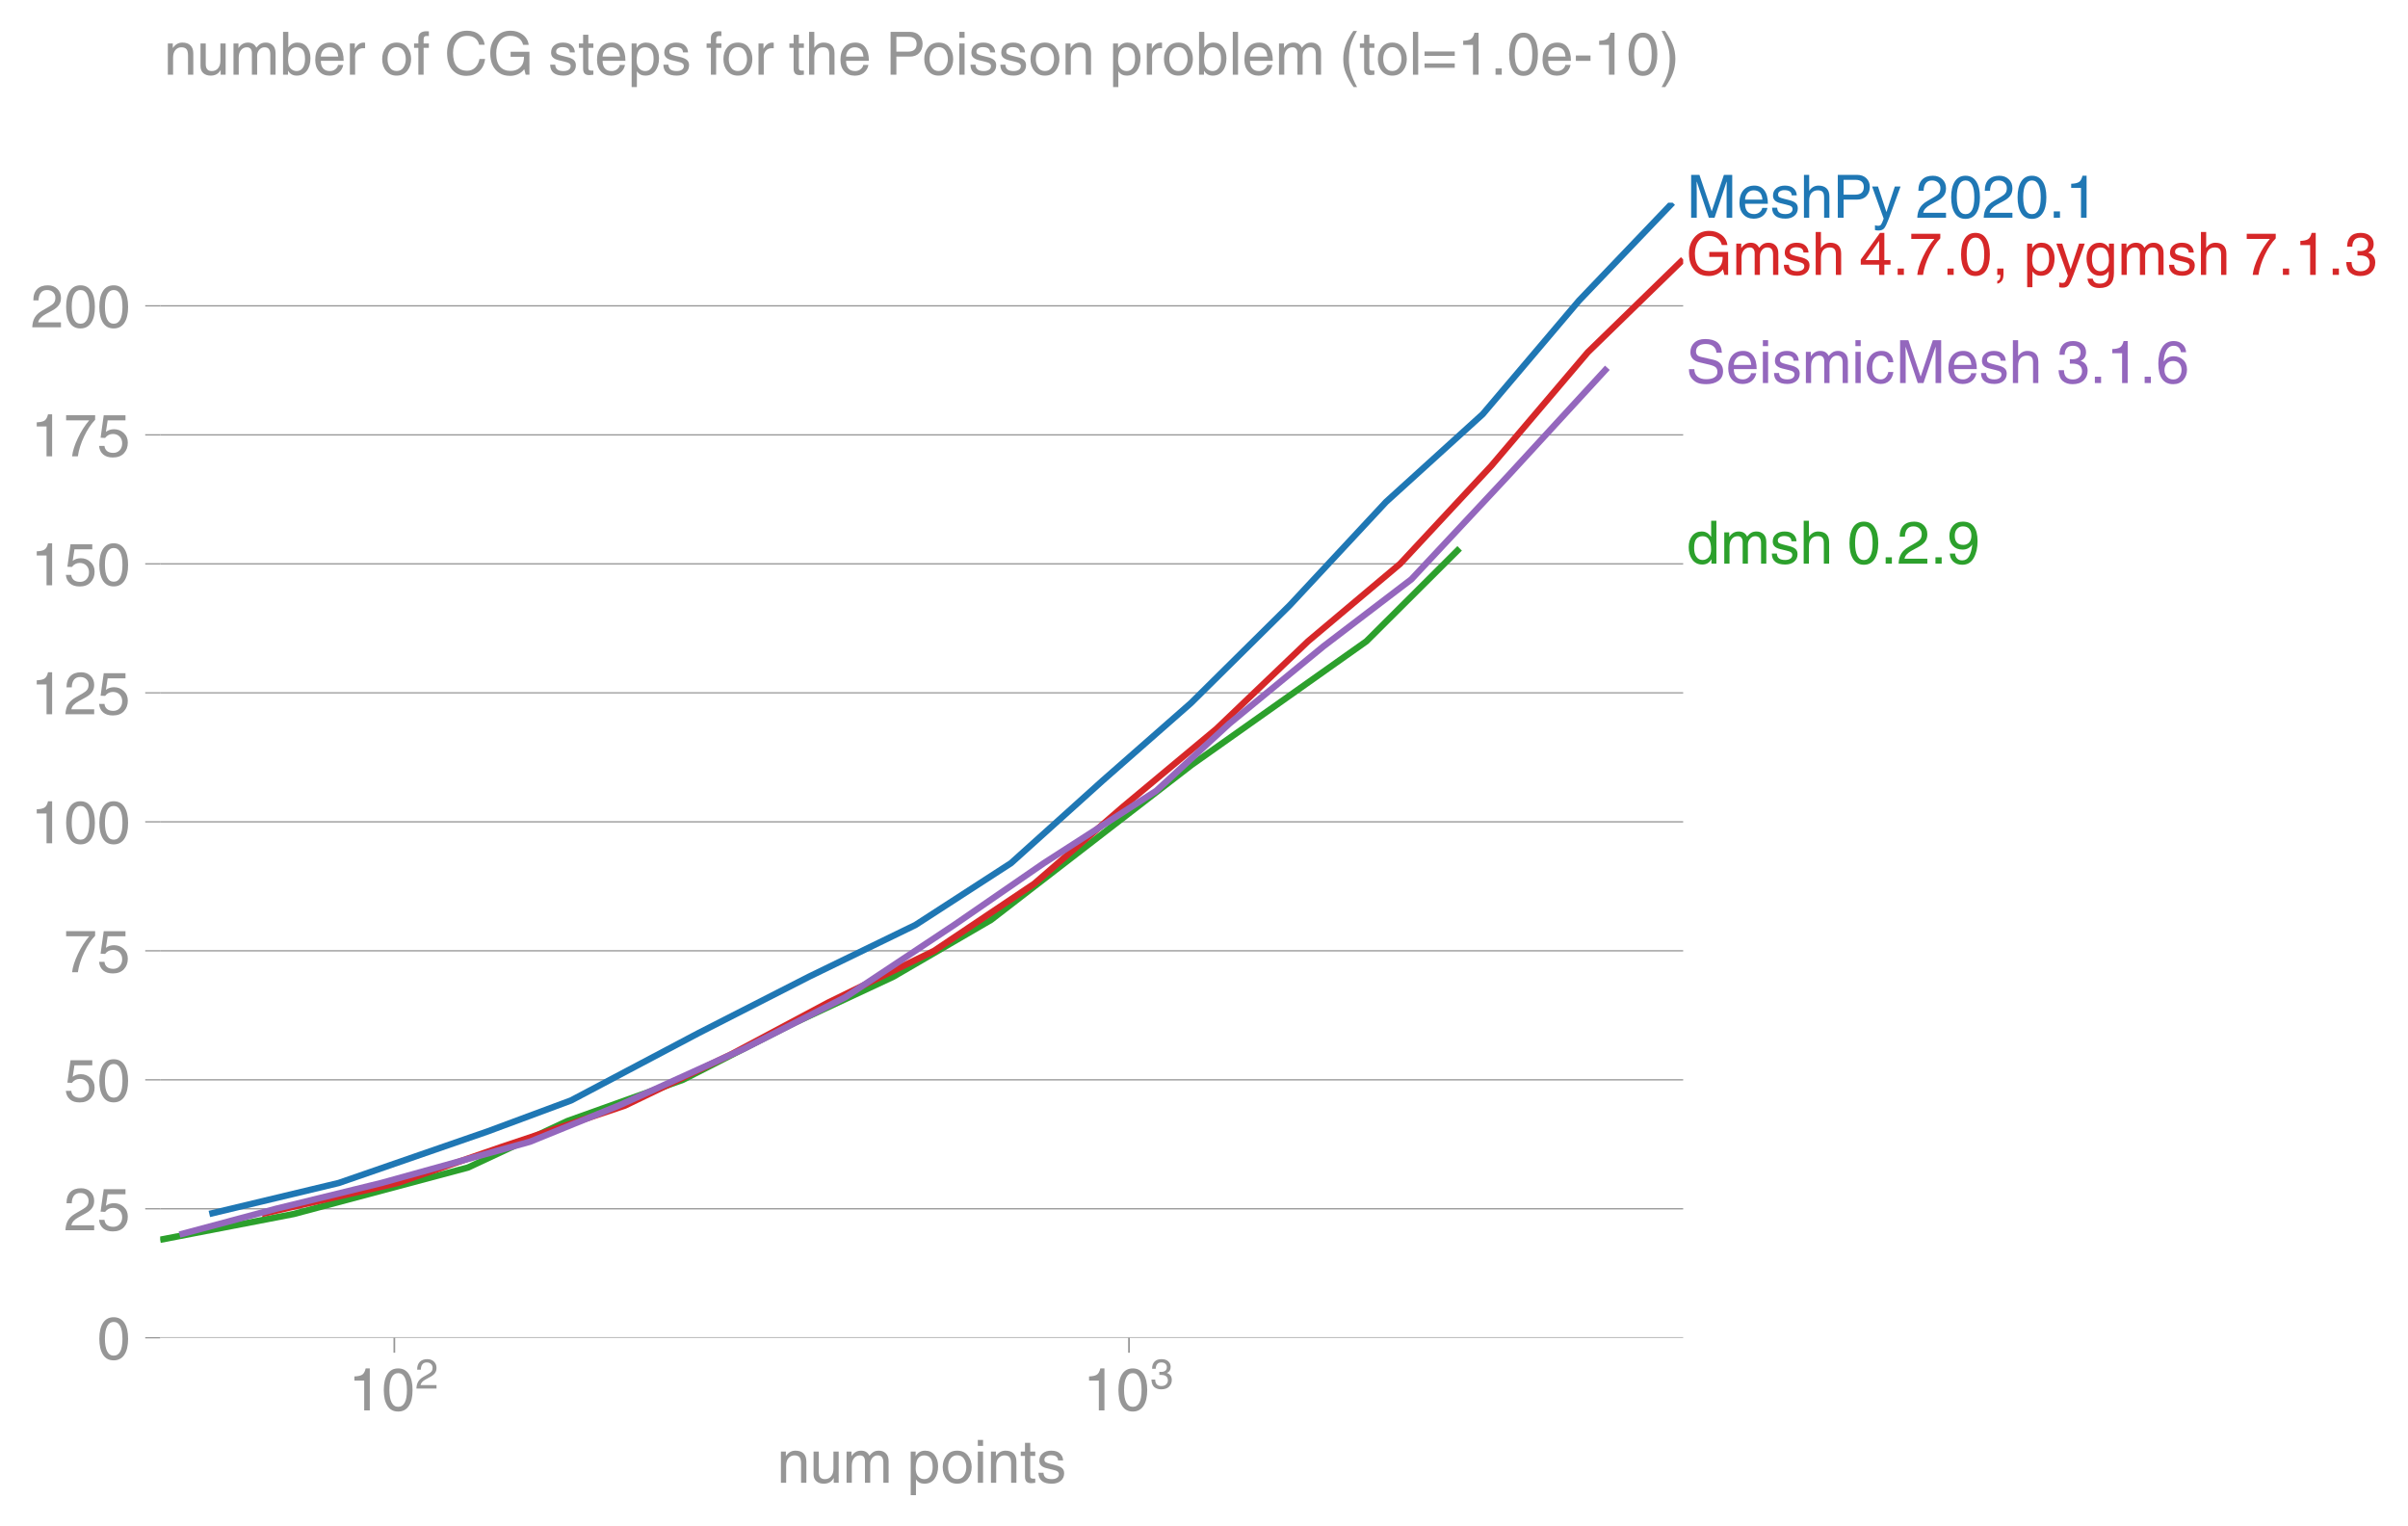
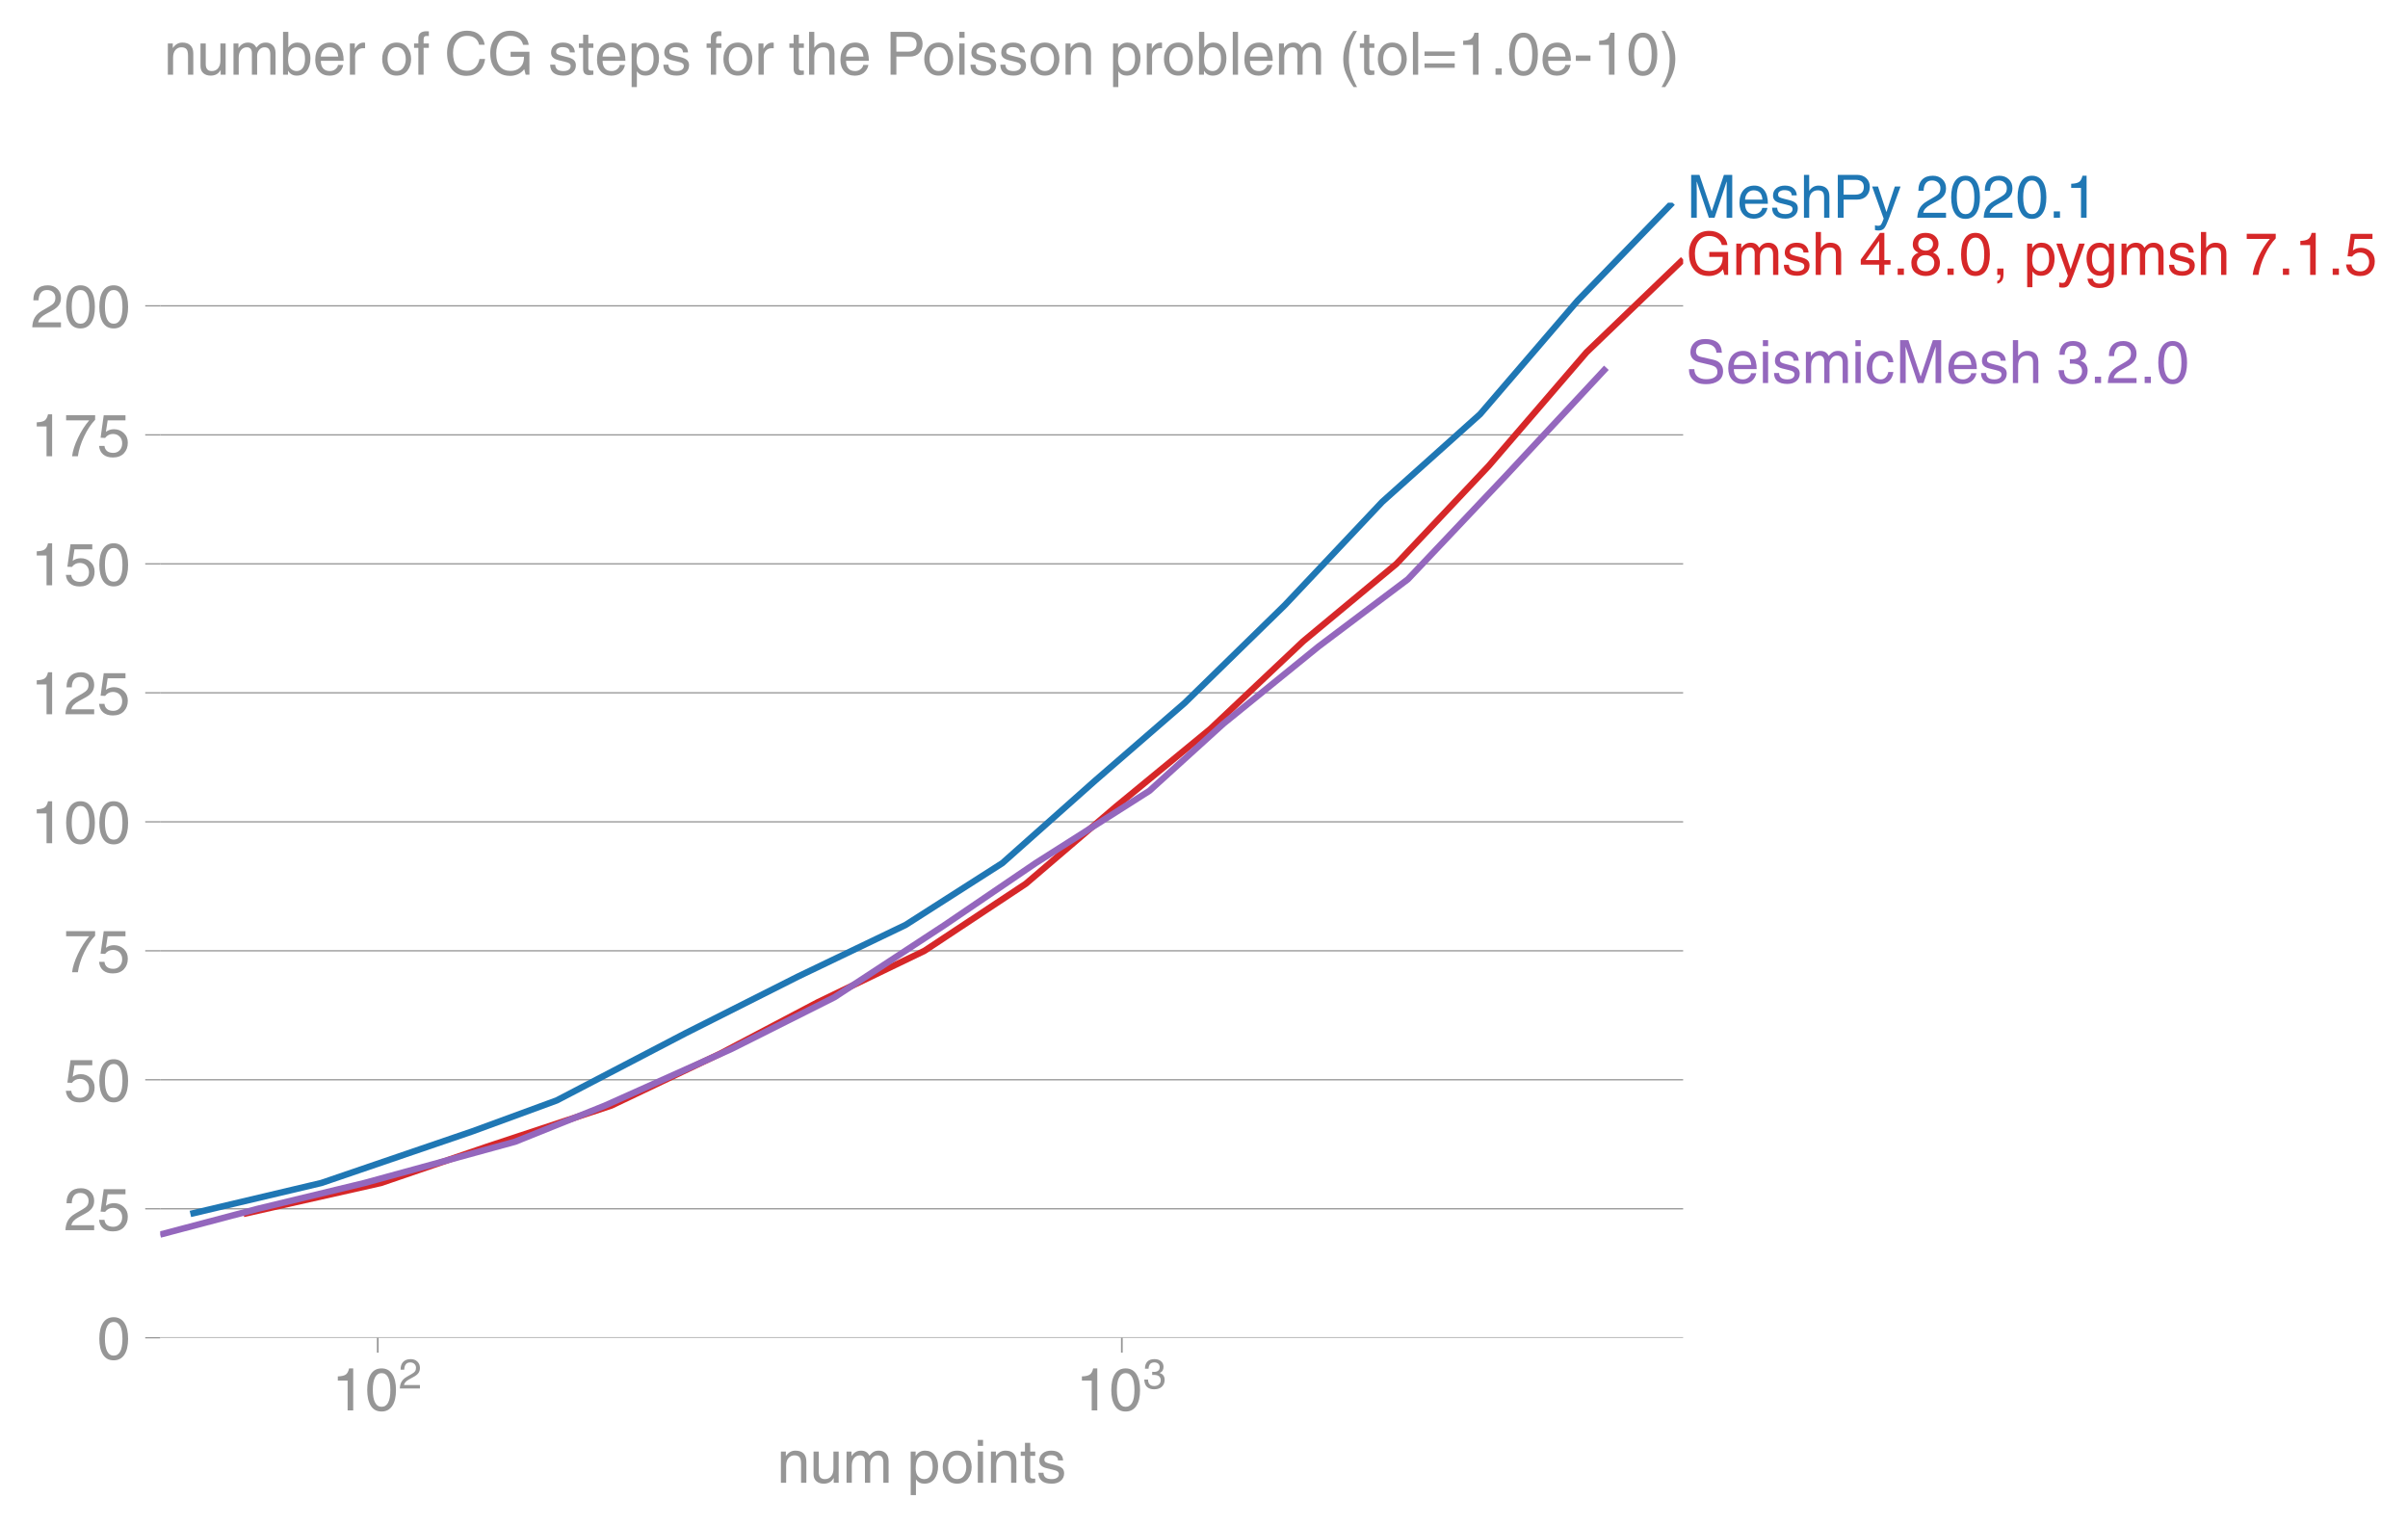
- <svg xmlns="http://www.w3.org/2000/svg" xmlns:xlink="http://www.w3.org/1999/xlink" height="476.965" viewBox="0 0 564.638 357.724" width="752.85">
+ <svg xmlns="http://www.w3.org/2000/svg" xmlns:xlink="http://www.w3.org/1999/xlink" height="476.965" viewBox="0 0 564.647 357.724" width="752.863">
  <defs>
    <style>*{stroke-linecap:butt;stroke-linejoin:round}</style>
  </defs>
  <g id="figure_1">
-     <path d="M0 357.724h564.638V0H0z" fill="none" id="patch_1" />
+     <path d="M0 357.724h564.647V0H0z" fill="none" id="patch_1" />
    <g id="axes_1">
      <path d="M37.556 313.628h357.12V47.516H37.556z" fill="none" id="patch_2" />
      <g id="matplotlib.axis_1">
        <g id="xtick_1">
          <g id="line2d_1">
            <defs>
-               <path d="M0 0v3.5" id="m7815e07484" stroke="#969696" stroke-width=".4" />
-             </defs>
-             <use x="92.466" xlink:href="#m7815e07484" y="313.628" fill="#969696" stroke="#969696" stroke-width=".4" />
-           </g>
-           <g transform="matrix(.14 0 0 -.14 81.686 330.678)" fill="#969696" id="text_1">
+               <path d="M0 0v3.5" id="me168afdf46" stroke="#969696" stroke-width=".4" />
+             </defs>
+             <use x="88.579" xlink:href="#me168afdf46" y="313.628" fill="#969696" stroke="#969696" stroke-width=".4" />
+           </g>
+           <g transform="matrix(.14 0 0 -.14 77.799 330.678)" fill="#969696" id="text_1">
            <defs>
              <path d="M35.89 0h-9.374v49.906H10.109v6.985q8.594.28 12.782 2.75Q27.094 62.109 29 70.313h6.89z" id="HelveticaWorld-Regular-49" />
              <path d="M42.484 34.188q0 14.109-3.734 21.156-3.734 7.062-10.969 7.062-7.078 0-10.89-7.062-3.797-7.047-3.797-21.157 0-13.671 3.75-20.937Q20.609 6 27.78 6q7.235 0 10.969 7 3.734 7.016 3.734 21.188zm9.422 0q0-17.297-6.25-26.704-6.25-9.39-17.875-9.39-12.062 0-18.062 9.734-6 9.75-6 26.36 0 17.03 6.14 26.578 6.157 9.547 17.922 9.547 11.625 0 17.875-9.5t6.25-26.626z" id="HelveticaWorld-Regular-48" />
              <path d="M4.39 45.125q0 12.39 6.391 18.781 6.406 6.407 17.938 6.407 9.656 0 15.812-5.86 6.157-5.86 6.157-15.14 0-7.22-3.547-12.188-3.532-4.953-10.422-8.703l-12.11-6.64Q13.922 15.921 12.5 8.296h38.188V0H2.593q.39 9.906 4.297 16.5 3.906 6.594 12.203 11.375l12.593 7.328q5.032 2.89 7.329 5.984 2.297 3.094 2.297 8.516 0 5.375-3.766 9.031-3.75 3.672-10.156 3.672-7.078 0-10.594-4.672-3.516-4.656-3.61-12.609z" id="HelveticaWorld-Regular-50" />
            </defs>
            <use transform="translate(0 .173)" xlink:href="#HelveticaWorld-Regular-49" />
            <use transform="translate(55.615 .173)" xlink:href="#HelveticaWorld-Regular-48" />
            <use transform="matrix(.7 0 0 .7 112.146 36.781)" xlink:href="#HelveticaWorld-Regular-50" />
          </g>
        </g>
        <g id="xtick_2">
-           <use x="264.73" xlink:href="#m7815e07484" y="313.628" fill="#969696" stroke="#969696" stroke-width=".4" id="line2d_2" />
-           <g transform="matrix(.14 0 0 -.14 253.95 330.678)" fill="#969696" id="text_2">
+           <use x="263.058" xlink:href="#me168afdf46" y="313.628" fill="#969696" stroke="#969696" stroke-width=".4" id="line2d_2" />
+           <g transform="matrix(.14 0 0 -.14 252.278 330.678)" fill="#969696" id="text_2">
            <defs>
              <path d="M22.406 39.984q2.203-.187 4.594-.187 6.203 0 9.781 2.86 3.594 2.859 3.594 8.656 0 4.687-3.344 7.89-3.343 3.203-9.64 3.203-6.985 0-10.235-4.11-3.234-4.093-3.437-10.983h-8.64q0 10.984 5.765 16.984 5.765 6.016 16.937 6.016 9.922 0 15.828-5.11 5.907-5.094 5.907-13.39 0-10.704-9.032-14.5v-.204q11.72-4 11.72-16.406 0-9.906-6.595-16.265-6.593-6.344-18.703-6.344-9.906 0-16.312 5.203Q4.204 8.5 3.422 21.484H12.5q.203-8.109 4-11.797Q20.313 6 27.484 6q6.938 0 11.141 3.86 4.203 3.859 4.203 9.718 0 6.406-4.016 9.672-4 3.266-12.39 3.266-2 0-4.016-.094z" id="HelveticaWorld-Regular-51" />
            </defs>
            <use transform="translate(0 .173)" xlink:href="#HelveticaWorld-Regular-49" />
            <use transform="translate(55.615 .173)" xlink:href="#HelveticaWorld-Regular-48" />
            <use transform="matrix(.7 0 0 .7 112.146 36.781)" xlink:href="#HelveticaWorld-Regular-51" />
          </g>
        </g>
        <g transform="matrix(.14 0 0 -.14 182.189 347.625)" fill="#969696" id="text_3">
          <defs>
            <path d="M49.219 0h-8.844v32.172q0 7.422-2.594 10.578-2.578 3.156-8.578 3.156-5.906 0-9.875-4.5-3.953-4.484-3.953-12.89V0H6.594v52.297h8.297v-7.375h.203q6.203 8.89 15.812 8.89 8.89 0 13.594-4.718 4.719-4.703 4.719-13.5z" id="HelveticaWorld-Regular-110" />
            <path d="M6.11 52.297h8.78V17.578q0-5.765 2.61-8.625Q20.125 6.11 25 6.11q6.781 0 10.594 4.797 3.812 4.813 3.812 12.578v28.813h8.782V0H39.89v7.625l-.188.188q-4.984-9.329-16.61-9.329-7.515 0-12.25 4.094Q6.11 6.688 6.11 14.703z" id="HelveticaWorld-Regular-117" />
            <path d="M6.594 52.297h8.297v-7.375h.203q5.906 8.89 15.812 8.89 9.813 0 13.922-8.5 3.75 4.594 7.266 6.547 3.515 1.953 8.703 1.953 6.781 0 11.484-4.453Q77 44.922 77 36.187V0h-8.781v33.797q0 6.094-2.297 9.094-2.297 3.015-7.422 3.015-5.172 0-8.75-4.203-3.563-4.203-3.563-9.812V0h-8.78v36.188q0 4.53-2.11 7.124-2.094 2.594-6.094 2.594-6.297 0-10.062-4.687-3.766-4.688-3.766-12.703V0H6.594z" id="HelveticaWorld-Regular-109" />
            <path d="M14.984 23.688q0-8.407 4.094-13 4.11-4.579 10.219-4.579 6.687 0 10.39 5.438 3.72 5.453 3.72 14.765 0 10.22-3.563 14.907-3.563 4.687-10.735 4.687-6.984 0-10.562-5.5-3.563-5.5-3.563-16.718zm-8.39 28.609h8.297v-7.375h.203q5.61 8.89 15.625 8.89 10.11 0 15.937-7.359 5.828-7.344 5.828-18.766 0-12.796-5.953-21Q40.578-1.515 29.5-1.515q-9.094 0-13.922 7.032h-.203v-26.22H6.594z" id="HelveticaWorld-Regular-112" />
            <path d="M12.703 26.219q0-8.735 3.953-14.375 3.953-5.64 11.219-5.64 7.531 0 11.438 5.905 3.906 5.907 3.906 14.11 0 8.297-3.907 14.078-3.906 5.797-11.437 5.797-6.969 0-11.078-5.453-4.094-5.438-4.094-14.422zm-8.984 0q0 11.672 6.484 19.625 6.5 7.968 17.672 7.968 11.438 0 17.875-8.062 6.453-8.047 6.453-19.531 0-11.516-6.406-19.625-6.39-8.11-17.922-8.11-11.078 0-17.625 7.86-6.531 7.86-6.531 19.875z" id="HelveticaWorld-Regular-111" />
            <path d="M6.594 61.813v9.968h8.781v-9.969zM15.375 0H6.594v52.297h8.781z" id="HelveticaWorld-Regular-105" />
            <path d="M17.188 45.016V10.984q0-2 1.093-3.046 1.11-1.047 3.938-1.047h3.375V0Q20.797-.688 19-.688q-5.516 0-8.063 2.641-2.53 2.64-2.53 8.547v34.516H1.311v7.28h7.094v14.595h8.781V52.297h8.407v-7.281z" id="HelveticaWorld-Regular-116" />
            <path d="M36.078 37.406q-.187 4.688-3.344 6.735-3.14 2.047-9.047 2.047-4.296 0-7.359-1.907-3.047-1.89-3.047-5.468 0-2.829 1.797-4.172 1.813-1.344 7.828-2.86l8.688-2.187q7.906-2 11.297-5.11 3.406-3.093 3.406-8.656 0-7.719-5.64-12.531-5.641-4.813-15.063-4.813-11 0-16.64 4.563-5.626 4.578-5.735 13.75h8.5q.203-5.422 3.594-8.063 3.39-2.625 10.171-2.625 5.516 0 8.766 2.188 3.25 2.203 3.25 6.11 0 2.78-2.11 4.437-2.093 1.672-8.296 3.078l-10.203 2.5q-6.203 1.562-9.157 4.656-2.953 3.094-2.953 8.031 0 7.72 5.516 12.203 5.531 4.5 14.406 4.5 9.485 0 14.531-4.624 5.047-4.61 5.344-11.782z" id="HelveticaWorld-Regular-115" />
          </defs>
          <use xlink:href="#HelveticaWorld-Regular-110" />
          <use x="55.176" xlink:href="#HelveticaWorld-Regular-117" />
          <use x="109.961" xlink:href="#HelveticaWorld-Regular-109" />
          <use x="192.969" xlink:href="#HelveticaWorld-Regular-32" />
          <use x="217.383" xlink:href="#HelveticaWorld-Regular-112" />
          <use x="273.877" xlink:href="#HelveticaWorld-Regular-111" />
          <use x="329.785" xlink:href="#HelveticaWorld-Regular-105" />
          <use x="351.807" xlink:href="#HelveticaWorld-Regular-110" />
          <use x="406.982" xlink:href="#HelveticaWorld-Regular-116" />
          <use x="434.668" xlink:href="#HelveticaWorld-Regular-115" />
        </g>
      </g>
      <g id="matplotlib.axis_2">
        <g id="ytick_1">
-           <path clip-path="url(#p1caea5cc5b)" d="M37.556 313.628h357.12" fill="none" stroke="#969696" stroke-linecap="square" stroke-width=".3" id="line2d_3" />
+           <path clip-path="url(#p380400a8a3)" d="M37.556 313.628h357.12" fill="none" stroke="#969696" stroke-linecap="square" stroke-width=".3" id="line2d_3" />
          <g id="line2d_4">
            <defs>
-               <path d="M0 0h-3.5" id="m6a9e480a27" stroke="#969696" stroke-width=".3" />
-             </defs>
-             <use x="37.556" xlink:href="#m6a9e480a27" y="313.628" fill="#969696" stroke="#969696" stroke-width=".3" />
+               <path d="M0 0h-3.5" id="m66157fa745" stroke="#969696" stroke-width=".3" />
+             </defs>
+             <use x="37.556" xlink:href="#m66157fa745" y="313.628" fill="#969696" stroke="#969696" stroke-width=".3" />
          </g>
          <use xlink:href="#HelveticaWorld-Regular-48" transform="matrix(.14 0 0 -.14 22.77 318.653)" fill="#969696" id="text_4" />
        </g>
        <g id="ytick_2">
-           <path clip-path="url(#p1caea5cc5b)" d="M37.556 283.388h357.12" fill="none" stroke="#969696" stroke-linecap="square" stroke-width=".3" id="line2d_5" />
-           <use x="37.556" xlink:href="#m6a9e480a27" y="283.388" fill="#969696" stroke="#969696" stroke-width=".3" id="line2d_6" />
+           <path clip-path="url(#p380400a8a3)" d="M37.556 283.388h357.12" fill="none" stroke="#969696" stroke-linecap="square" stroke-width=".3" id="line2d_5" />
+           <use x="37.556" xlink:href="#m66157fa745" y="283.388" fill="#969696" stroke="#969696" stroke-width=".3" id="line2d_6" />
          <g transform="matrix(.14 0 0 -.14 14.985 288.413)" fill="#969696" id="text_5">
            <defs>
              <path d="M14.703 40.922q5.813 4.39 13.625 4.39 9.469 0 16.281-6.296 6.813-6.297 6.813-16.22 0-10.78-6.578-17.796-6.563-7-18.422-7-10.313 0-16.266 5.047Q4.203 8.109 3.22 17.39h9.094q.671-5.672 4.437-8.672 3.766-3 10.453-3 6.485 0 10.64 4.484Q42 14.703 42 21.688q0 7.125-4.36 11.421-4.343 4.297-11.218 4.297-7.813 0-13.047-6.687l-7.563.39 5.266 37.594h36.438v-8.5H17.672z" id="HelveticaWorld-Regular-53" />
            </defs>
            <use xlink:href="#HelveticaWorld-Regular-50" />
            <use x="55.615" xlink:href="#HelveticaWorld-Regular-53" />
          </g>
        </g>
        <g id="ytick_3">
-           <path clip-path="url(#p1caea5cc5b)" d="M37.556 253.148h357.12" fill="none" stroke="#969696" stroke-linecap="square" stroke-width=".3" id="line2d_7" />
-           <use x="37.556" xlink:href="#m6a9e480a27" y="253.148" fill="#969696" stroke="#969696" stroke-width=".3" id="line2d_8" />
+           <path clip-path="url(#p380400a8a3)" d="M37.556 253.148h357.12" fill="none" stroke="#969696" stroke-linecap="square" stroke-width=".3" id="line2d_7" />
+           <use x="37.556" xlink:href="#m66157fa745" y="253.148" fill="#969696" stroke="#969696" stroke-width=".3" id="line2d_8" />
          <g transform="matrix(.14 0 0 -.14 14.985 258.173)" fill="#969696" id="text_6">
            <use xlink:href="#HelveticaWorld-Regular-53" />
            <use x="55.615" xlink:href="#HelveticaWorld-Regular-48" />
          </g>
        </g>
        <g id="ytick_4">
-           <path clip-path="url(#p1caea5cc5b)" d="M37.556 222.908h357.12" fill="none" stroke="#969696" stroke-linecap="square" stroke-width=".3" id="line2d_9" />
-           <use x="37.556" xlink:href="#m6a9e480a27" y="222.908" fill="#969696" stroke="#969696" stroke-width=".3" id="line2d_10" />
+           <path clip-path="url(#p380400a8a3)" d="M37.556 222.908h357.12" fill="none" stroke="#969696" stroke-linecap="square" stroke-width=".3" id="line2d_9" />
+           <use x="37.556" xlink:href="#m66157fa745" y="222.908" fill="#969696" stroke="#969696" stroke-width=".3" id="line2d_10" />
          <g transform="matrix(.14 0 0 -.14 14.985 227.933)" fill="#969696" id="text_7">
            <defs>
              <path d="M3.719 68.797h48.578v-7.719Q42.28 50.875 33.984 33.484 25.687 16.11 23.391 0h-9.672q1.469 13.281 9.719 30.531 8.25 17.266 18.953 29.672H3.719z" id="HelveticaWorld-Regular-55" />
            </defs>
            <use xlink:href="#HelveticaWorld-Regular-55" />
            <use x="55.615" xlink:href="#HelveticaWorld-Regular-53" />
          </g>
        </g>
        <g id="ytick_5">
-           <path clip-path="url(#p1caea5cc5b)" d="M37.556 192.668h357.12" fill="none" stroke="#969696" stroke-linecap="square" stroke-width=".3" id="line2d_11" />
-           <use x="37.556" xlink:href="#m6a9e480a27" y="192.668" fill="#969696" stroke="#969696" stroke-width=".3" id="line2d_12" />
+           <path clip-path="url(#p380400a8a3)" d="M37.556 192.668h357.12" fill="none" stroke="#969696" stroke-linecap="square" stroke-width=".3" id="line2d_11" />
+           <use x="37.556" xlink:href="#m66157fa745" y="192.668" fill="#969696" stroke="#969696" stroke-width=".3" id="line2d_12" />
          <g transform="matrix(.14 0 0 -.14 7.2 197.693)" fill="#969696" id="text_8">
            <use xlink:href="#HelveticaWorld-Regular-49" />
            <use x="55.615" xlink:href="#HelveticaWorld-Regular-48" />
            <use x="111.23" xlink:href="#HelveticaWorld-Regular-48" />
          </g>
        </g>
        <g id="ytick_6">
-           <path clip-path="url(#p1caea5cc5b)" d="M37.556 162.428h357.12" fill="none" stroke="#969696" stroke-linecap="square" stroke-width=".3" id="line2d_13" />
-           <use x="37.556" xlink:href="#m6a9e480a27" y="162.428" fill="#969696" stroke="#969696" stroke-width=".3" id="line2d_14" />
+           <path clip-path="url(#p380400a8a3)" d="M37.556 162.428h357.12" fill="none" stroke="#969696" stroke-linecap="square" stroke-width=".3" id="line2d_13" />
+           <use x="37.556" xlink:href="#m66157fa745" y="162.428" fill="#969696" stroke="#969696" stroke-width=".3" id="line2d_14" />
          <g transform="matrix(.14 0 0 -.14 7.2 167.453)" fill="#969696" id="text_9">
            <use xlink:href="#HelveticaWorld-Regular-49" />
            <use x="55.615" xlink:href="#HelveticaWorld-Regular-50" />
            <use x="111.23" xlink:href="#HelveticaWorld-Regular-53" />
          </g>
        </g>
        <g id="ytick_7">
-           <path clip-path="url(#p1caea5cc5b)" d="M37.556 132.188h357.12" fill="none" stroke="#969696" stroke-linecap="square" stroke-width=".3" id="line2d_15" />
-           <use x="37.556" xlink:href="#m6a9e480a27" y="132.188" fill="#969696" stroke="#969696" stroke-width=".3" id="line2d_16" />
+           <path clip-path="url(#p380400a8a3)" d="M37.556 132.188h357.12" fill="none" stroke="#969696" stroke-linecap="square" stroke-width=".3" id="line2d_15" />
+           <use x="37.556" xlink:href="#m66157fa745" y="132.188" fill="#969696" stroke="#969696" stroke-width=".3" id="line2d_16" />
          <g transform="matrix(.14 0 0 -.14 7.2 137.213)" fill="#969696" id="text_10">
            <use xlink:href="#HelveticaWorld-Regular-49" />
            <use x="55.615" xlink:href="#HelveticaWorld-Regular-53" />
            <use x="111.23" xlink:href="#HelveticaWorld-Regular-48" />
          </g>
        </g>
        <g id="ytick_8">
-           <path clip-path="url(#p1caea5cc5b)" d="M37.556 101.948h357.12" fill="none" stroke="#969696" stroke-linecap="square" stroke-width=".3" id="line2d_17" />
-           <use x="37.556" xlink:href="#m6a9e480a27" y="101.948" fill="#969696" stroke="#969696" stroke-width=".3" id="line2d_18" />
+           <path clip-path="url(#p380400a8a3)" d="M37.556 101.948h357.12" fill="none" stroke="#969696" stroke-linecap="square" stroke-width=".3" id="line2d_17" />
+           <use x="37.556" xlink:href="#m66157fa745" y="101.948" fill="#969696" stroke="#969696" stroke-width=".3" id="line2d_18" />
          <g transform="matrix(.14 0 0 -.14 7.2 106.973)" fill="#969696" id="text_11">
            <use xlink:href="#HelveticaWorld-Regular-49" />
            <use x="55.615" xlink:href="#HelveticaWorld-Regular-55" />
            <use x="111.23" xlink:href="#HelveticaWorld-Regular-53" />
          </g>
        </g>
        <g id="ytick_9">
-           <path clip-path="url(#p1caea5cc5b)" d="M37.556 71.708h357.12" fill="none" stroke="#969696" stroke-linecap="square" stroke-width=".3" id="line2d_19" />
-           <use x="37.556" xlink:href="#m6a9e480a27" y="71.708" fill="#969696" stroke="#969696" stroke-width=".3" id="line2d_20" />
+           <path clip-path="url(#p380400a8a3)" d="M37.556 71.708h357.12" fill="none" stroke="#969696" stroke-linecap="square" stroke-width=".3" id="line2d_19" />
+           <use x="37.556" xlink:href="#m66157fa745" y="71.708" fill="#969696" stroke="#969696" stroke-width=".3" id="line2d_20" />
          <g transform="matrix(.14 0 0 -.14 7.2 76.733)" fill="#969696" id="text_12">
            <use xlink:href="#HelveticaWorld-Regular-50" />
            <use x="55.615" xlink:href="#HelveticaWorld-Regular-48" />
            <use x="111.23" xlink:href="#HelveticaWorld-Regular-48" />
          </g>
        </g>
      </g>
-       <path clip-path="url(#p1caea5cc5b)" d="M37.556 290.646l31.366-6.048 40.834-10.887 23.283-10.886 27.075-9.677 26.075-13.305 23.318-10.887 22.88-13.305 46.973-36.288 41.054-29.03 21.85-21.774" fill="none" stroke="#2ca02c" stroke-linecap="square" stroke-width="1.5" id="line2d_21" />
-       <path clip-path="url(#p1caea5cc5b)" d="M49.088 284.598l30.334-7.258 34.94-12.096 19.542-7.257 29.759-15.725 26.074-13.306 24.91-12.096 22.43-14.515 21.496-19.354 20.664-18.144 23.229-22.982 22.532-24.192 22.666-20.563 22.57-26.611 21.978-22.983" fill="none" stroke="#1f77b4" stroke-linecap="square" stroke-width="1.5" id="line2d_22" />
-       <path clip-path="url(#p1caea5cc5b)" d="M61.38 284.598l31.83-7.258 24.429-8.467 28.895-9.677 25.069-12.096 22.682-12.096 24.76-12.096 23.46-15.725 20.942-18.144 21.769-18.144 21.508-20.563 21.576-18.144 21.386-22.982 22.62-26.611 22.37-21.773" fill="none" stroke="#d62728" stroke-linecap="square" stroke-width="1.5" id="line2d_23" />
-       <path clip-path="url(#p1caea5cc5b)" d="M42.091 289.436l22.615-6.048 24.706-6.048 34.87-9.677 20.785-8.467 29.34-13.305 23.802-12.096 25.51-16.935 21.067-14.515 26.322-16.934 17.119-15.725 22.08-18.144 20.632-15.725 22.61-24.192 23.355-25.402" fill="none" stroke="#9467bd" stroke-linecap="square" stroke-width="1.5" id="line2d_24" />
-       <g transform="matrix(.14 0 0 -.14 395.414 132.135)" fill="#2ca02c" id="text_13">
-         <defs>
-           <path d="M13.094 26.313q0-9.704 3.844-14.954 3.859-5.25 10.265-5.25 6.094 0 10.188 4.485 4.109 4.5 4.109 13.094 0 11.03-3.5 16.625-3.484 5.593-10.61 5.593-6.78 0-10.546-4.453-3.75-4.437-3.75-15.14zM50.39 0h-8.297v7.172h-.203q-4.97-8.688-15.078-8.688-10.891 0-16.86 8.297Q4 15.094 4 27.688q0 11.625 5.906 18.875 5.922 7.25 15.875 7.25 9.813 0 15.625-8.891l.203.594V71.78h8.782z" id="HelveticaWorld-Regular-100" />
-           <path d="M49.219 0h-8.844v34.188q0 6.296-2.438 9-2.437 2.718-7.953 2.718-6.797 0-10.703-4.406-3.906-4.39-3.906-12.984V0H6.594v71.781h8.781V45.312h.203q6 8.5 15.328 8.5 8.594 0 13.453-4.5 4.86-4.484 4.86-13.718z" id="HelveticaWorld-Regular-104" />
-           <path d="M19.094 0H8.687v10.594h10.407z" id="HelveticaWorld-Regular-46" />
-           <path d="M27.594 31.39q6 0 9.75 4.047 3.765 4.063 3.765 11.97 0 6.5-3.562 10.75-3.563 4.25-10.64 4.25-6.11 0-9.876-4.298-3.75-4.297-3.75-11.53 0-7.376 3.516-11.282 3.515-3.906 10.797-3.906zm-1.282-7.906q-10 0-16.062 6.203-6.047 6.204-6.047 16.5 0 10.407 6.094 17.266 6.11 6.86 16.515 6.86 12.11 0 18.36-8.157 6.25-8.156 6.25-24.453 0-16.906-6.406-28.266Q38.625-1.905 25.875-1.905q-9.953 0-15.422 5.593-5.469 5.594-5.469 13.204h8.829q.39-5.266 3.437-8.375 3.063-3.094 8.438-3.094 7.609 0 11.515 6.781Q41.11 19 42.578 31.688l-.187.203q-5.672-8.407-16.078-8.407z" id="HelveticaWorld-Regular-57" />
-         </defs>
-         <use xlink:href="#HelveticaWorld-Regular-100" />
-         <use x="56.982" xlink:href="#HelveticaWorld-Regular-109" />
-         <use x="139.99" xlink:href="#HelveticaWorld-Regular-115" />
-         <use x="189.99" xlink:href="#HelveticaWorld-Regular-104" />
-         <use x="245.166" xlink:href="#HelveticaWorld-Regular-32" />
-         <use x="269.58" xlink:href="#HelveticaWorld-Regular-48" />
-         <use x="325.195" xlink:href="#HelveticaWorld-Regular-46" />
-         <use x="352.979" xlink:href="#HelveticaWorld-Regular-50" />
-         <use x="408.594" xlink:href="#HelveticaWorld-Regular-46" />
-         <use x="436.377" xlink:href="#HelveticaWorld-Regular-57" />
-       </g>
-       <g transform="matrix(.14 0 0 -.14 395.414 51.044)" fill="#1f77b4" id="text_14">
+       <path clip-path="url(#p380400a8a3)" d="M44.643 284.598l30.724-7.258 35.389-12.096 19.794-7.257 30.141-15.725 26.41-13.306 25.23-12.096 22.72-14.515 21.771-19.354 20.93-18.144 23.527-22.982 22.822-24.192L347.06 97.11l22.86-26.611 22.26-22.983" fill="none" stroke="#1f77b4" stroke-linecap="square" stroke-width="1.5" id="line2d_21" />
+       <path clip-path="url(#p380400a8a3)" d="M57.093 284.598l32.24-7.258 24.742-8.467 29.267-9.677 25.391-12.096 22.974-12.096 25.079-12.096 23.762-15.725 21.21-18.144 22.05-18.144 21.785-20.563 21.853-18.144 21.661-22.982 22.911-26.611 22.658-21.773" fill="none" stroke="#d62728" stroke-linecap="square" stroke-width="1.5" id="line2d_22" />
+       <path clip-path="url(#p380400a8a3)" d="M37.556 289.436l22.905-6.048 25.025-6.048 35.318-9.677 21.052-8.467 29.718-13.305 24.107-12.096 25.838-16.935 21.34-14.515 26.66-16.934 17.338-15.725 22.365-18.144 20.898-15.725 22.9-24.192 23.655-25.402" fill="none" stroke="#9467bd" stroke-linecap="square" stroke-width="1.5" id="line2d_23" />
+       <g transform="matrix(.14 0 0 -.14 395.423 51.044)" fill="#1f77b4" id="text_13">
        <defs>
          <path d="M67.484 0v42.39q0 .829.094 8.126t.094 9.78h-.281L47.312 0h-9.609L17.578 60.203h-.297q0-3.61.094-10.297.11-6.687.11-7.515V0H8.108v71.781h13.86L42.39 11.078h.28l20.313 60.703h13.922V0z" id="HelveticaWorld-Regular-77" />
          <path d="M42.484 30.328q-.687 8.485-4.5 12.031-3.797 3.547-10.109 3.547-6.39 0-10.328-4.5-3.922-4.484-4.172-11.078zm8.391-13.922q-1.453-8.11-7.953-13.422-5.719-4.5-15.047-4.593-10.984.093-17.438 7.203Q4 12.704 4 24.704q0 13.78 6.64 21.437 6.641 7.672 18.47 7.672 10.593 0 16.546-7.922 5.953-7.907 5.953-22.594H13.375q0-8.203 3.813-12.703Q21 6.109 28.608 6.109q5.375 0 9.235 3.235 3.86 3.25 4.25 7.062z" id="HelveticaWorld-Regular-101" />
+           <path d="M49.219 0h-8.844v34.188q0 6.296-2.438 9-2.437 2.718-7.953 2.718-6.797 0-10.703-4.406-3.906-4.39-3.906-12.984V0H6.594v71.781h8.781V45.312h.203q6 8.5 15.328 8.5 8.594 0 13.453-4.5 4.86-4.484 4.86-13.718z" id="HelveticaWorld-Regular-104" />
          <path d="M17.828 38.625H37.11q7.282 0 10.938 3.188 3.656 3.203 3.656 9.703 0 5.812-3.516 8.89-3.515 3.078-10.687 3.078H17.828zm0-38.625H8.11v71.781h32.266q9.625 0 15.484-5.594 5.86-5.593 5.86-14.578 0-9.328-5.672-15.312-5.656-5.969-15.672-5.969H17.828z" id="HelveticaWorld-Regular-80" />
          <path d="M39.016 52.297h9.562L29.891.984q-.5-1.375-.985-2.593-4.25-11.329-7.328-15.547-3.078-4.235-9.953-4.235-3.61 0-5.906.782v8.015q2.484-.89 5.468-.89 3.22 0 4.704 2.03 1.5 2.032 4.421 9.938L.875 52.297h9.922L24.812 9.719H25z" id="HelveticaWorld-Regular-121" />
+           <path d="M19.094 0H8.687v10.594h10.407z" id="HelveticaWorld-Regular-46" />
        </defs>
        <use xlink:href="#HelveticaWorld-Regular-77" />
        <use x="85.01" xlink:href="#HelveticaWorld-Regular-101" />
        <use x="140.43" xlink:href="#HelveticaWorld-Regular-115" />
        <use x="190.43" xlink:href="#HelveticaWorld-Regular-104" />
        <use x="245.605" xlink:href="#HelveticaWorld-Regular-80" />
        <use x="310.254" xlink:href="#HelveticaWorld-Regular-121" />
        <use x="359.863" xlink:href="#HelveticaWorld-Regular-32" />
        <use x="384.277" xlink:href="#HelveticaWorld-Regular-50" />
        <use x="439.893" xlink:href="#HelveticaWorld-Regular-48" />
        <use x="495.508" xlink:href="#HelveticaWorld-Regular-50" />
        <use x="551.123" xlink:href="#HelveticaWorld-Regular-48" />
        <use x="606.738" xlink:href="#HelveticaWorld-Regular-46" />
        <use x="634.521" xlink:href="#HelveticaWorld-Regular-49" />
      </g>
-       <g transform="matrix(.14 0 0 -.14 395.414 64.439)" fill="#d62728" id="text_15">
+       <g transform="matrix(.14 0 0 -.14 395.423 64.439)" fill="#d62728" id="text_14">
        <defs>
          <path d="M38.484 38.375h31.532V0h-6.297l-2.344 9.281Q56.781 3.421 50.578.75q-6.187-2.656-12.875-2.656-10.797 0-18.047 4.703-7.25 4.719-11.265 13.015-4 8.313-4 20.72 0 15.468 9.203 26.312 9.203 10.843 24.781 10.843 11.625 0 20.313-6.5Q67.39 60.688 68.796 50h-9.375q-1.703 7.078-7.219 11.078-5.516 4.016-14.312 4.016-10.594 0-17.047-7.985-6.438-7.984-6.438-21.125 0-15.28 6.39-22.437Q27.204 6.39 38.282 6.39q7.235 0 12.235 2.859 5 2.86 7.687 7.766 2.688 4.906 2.688 13.062H38.484z" id="HelveticaWorld-Regular-71" />
          <path d="M10.594 24.703h22.61v31.89h-.188zM42 17.093V0h-8.797v17.094H2.484v8.593L34.72 70.314H42v-45.61h10.297v-7.61z" id="HelveticaWorld-Regular-52" />
+           <path d="M27.594 40.578q5.422 0 8.953 3.094 3.547 3.11 3.547 8.234 0 4.594-3.407 7.547-3.39 2.953-9.687 2.953-5.61 0-8.672-3.11-3.047-3.093-3.047-7.874 0-5.125 3.813-7.984 3.812-2.86 8.5-2.86zm.093-7.562q-6.78 0-10.64-3.766-3.86-3.766-3.86-9.234 0-6.297 3.907-10.157Q21 6 28.219 6q6.406 0 10.234 3.86 3.828 3.859 3.828 10.265 0 5.469-3.828 9.172-3.828 3.719-10.766 3.719zM49.22 52.203q0-10.594-9.032-14.797 6.204-2.781 8.86-7.36 2.656-4.562 2.656-9.733 0-10.016-6.453-16.125-6.438-6.094-17.375-6.094-9.563 0-16.813 5.25-7.25 5.25-7.25 17.062 0 11.922 11.907 16.907-9.516 3.796-9.516 13.671 0 8.297 5.64 13.813 5.641 5.516 15.641 5.516 10.016 0 15.875-5.204 5.86-5.203 5.86-12.906z" id="HelveticaWorld-Regular-56" />
          <path d="M8.688 10.594h10.406V.78q0-7.422-3.078-11.172-3.078-3.765-7.328-4.312v4.594Q14.015-9.422 14.015 0H8.687z" id="HelveticaWorld-Regular-44" />
          <path d="M12.984 26.313q0-9.61 3.813-14.907Q20.609 6.11 27.094 6.11q6.312 0 10.312 4.579 4 4.593 4 13 0 11.03-3.5 16.625-3.484 5.593-10.61 5.593-7.171 0-10.75-4.765-3.562-4.766-3.562-14.828zM49.812 2.983q0-12.609-6.062-18.797-6.047-6.203-18.266-6.203-8.78 0-13.984 4.047Q6.297-13.922 5.516-6.39h8.796q.672-3.812 3.532-6.062 2.86-2.25 8.281-2.25 7.375 0 11.125 3.969 3.766 3.953 3.766 12.828v3.719h-.188q-4.937-7.329-13.922-7.329-11.187 0-17.093 8.25-5.907 8.25-5.907 20.953 0 11.625 5.953 18.875 5.97 7.25 15.829 7.25 9.906 0 15.625-8.89h.187v7.375h8.313z" id="HelveticaWorld-Regular-103" />
        </defs>
        <use xlink:href="#HelveticaWorld-Regular-71" />
        <use x="77.1" xlink:href="#HelveticaWorld-Regular-109" />
        <use x="160.107" xlink:href="#HelveticaWorld-Regular-115" />
        <use x="210.107" xlink:href="#HelveticaWorld-Regular-104" />
        <use x="265.283" xlink:href="#HelveticaWorld-Regular-32" />
        <use x="289.697" xlink:href="#HelveticaWorld-Regular-52" />
        <use x="345.313" xlink:href="#HelveticaWorld-Regular-46" />
-         <use x="373.096" xlink:href="#HelveticaWorld-Regular-55" />
+         <use x="373.096" xlink:href="#HelveticaWorld-Regular-56" />
        <use x="428.711" xlink:href="#HelveticaWorld-Regular-46" />
        <use x="456.494" xlink:href="#HelveticaWorld-Regular-48" />
        <use x="512.109" xlink:href="#HelveticaWorld-Regular-44" />
        <use x="539.893" xlink:href="#HelveticaWorld-Regular-32" />
        <use x="564.307" xlink:href="#HelveticaWorld-Regular-112" />
        <use x="618.801" xlink:href="#HelveticaWorld-Regular-121" />
        <use x="666.41" xlink:href="#HelveticaWorld-Regular-103" />
        <use x="722.318" xlink:href="#HelveticaWorld-Regular-109" />
        <use x="805.326" xlink:href="#HelveticaWorld-Regular-115" />
        <use x="855.326" xlink:href="#HelveticaWorld-Regular-104" />
        <use x="910.502" xlink:href="#HelveticaWorld-Regular-32" />
        <use x="934.916" xlink:href="#HelveticaWorld-Regular-55" />
        <use x="990.531" xlink:href="#HelveticaWorld-Regular-46" />
        <use x="1018.314" xlink:href="#HelveticaWorld-Regular-49" />
        <use x="1073.93" xlink:href="#HelveticaWorld-Regular-46" />
-         <use x="1101.713" xlink:href="#HelveticaWorld-Regular-51" />
-       </g>
-       <g transform="matrix(.14 0 0 -.14 395.414 89.799)" fill="#9467bd" id="text_16">
+         <use x="1101.713" xlink:href="#HelveticaWorld-Regular-53" />
+       </g>
+       <g transform="matrix(.14 0 0 -.14 395.423 89.799)" fill="#9467bd" id="text_15">
        <defs>
          <path d="M50.39 50.781q-.296 6.844-5.109 10.719-4.797 3.875-12.656 3.875-7.922 0-12.172-3.25-4.234-3.234-4.234-9.344 0-3.265 1.843-5.61 1.86-2.343 6.641-3.468l20.516-4.687q8.297-1.813 12.297-6.875 4.015-5.047 4.015-12.313 0-10.64-7.812-16.187-7.813-5.547-20.313-5.547-9.531 0-15.031 2.437-5.484 2.453-9.734 7.766-4.25 5.328-4.25 14.89h9.093q0-8 5.313-12.406 5.328-4.39 14.5-4.39 8.89 0 13.844 3.156 4.953 3.156 4.953 8.953 0 5.281-2.953 7.89Q46.188 29 37.594 31l-15.469 3.625q-7.719 1.75-11.531 6.125Q6.78 45.125 6.78 51.516q0 9.672 6.516 15.922 6.531 6.25 18.203 6.25 13.172 0 20.328-5.5 7.156-5.485 7.688-17.407z" id="HelveticaWorld-Regular-83" />
          <path d="M39.594 34.719q-1.89 11.187-12.39 11.187-6.5 0-10.454-5.203-3.953-5.203-3.953-14.484 0-10.11 3.656-15.11 3.672-5 10.64-5 4.688 0 8.11 3.438 3.422 3.437 4.39 8.953h8.5q-1.312-9.703-6.859-14.86-5.547-5.156-14.328-5.156-10.297 0-16.89 7.047-6.594 7.063-6.594 19.172 0 13.281 6.594 21.188 6.593 7.922 18.5 7.922 8.687 0 13.843-5.204 5.157-5.203 5.735-13.89z" id="HelveticaWorld-Regular-99" />
-           <path d="M14.11 21.578q0-6.875 4.093-11.234Q22.313 6 28.906 6q6.297 0 10.032 4.438 3.734 4.453 3.734 11.687 0 6.297-3.688 10.547-3.687 4.25-10.468 4.25-6.594 0-10.5-4.156-3.907-4.157-3.907-11.188zM41.702 51.61q-.984 5.375-3.984 8.078-3 2.72-8.125 2.72-8.11 0-12.36-7.923-4.25-7.906-4.343-18.109l.203-.188q5.61 8.641 16.687 8.641 8.844 0 15.438-5.86 6.593-5.859 6.593-16.452 0-10.5-6.25-17.47-6.25-6.952-16.843-6.952-12.219 0-18.563 8.687-6.344 8.703-6.344 25.938 0 16.593 6.485 27.093 6.5 10.5 19.484 10.5 8.407 0 14.219-5.015 5.813-5 6.297-13.688z" id="HelveticaWorld-Regular-54" />
        </defs>
        <use xlink:href="#HelveticaWorld-Regular-83" />
        <use x="66.211" xlink:href="#HelveticaWorld-Regular-101" />
        <use x="121.631" xlink:href="#HelveticaWorld-Regular-105" />
        <use x="143.652" xlink:href="#HelveticaWorld-Regular-115" />
        <use x="193.652" xlink:href="#HelveticaWorld-Regular-109" />
        <use x="276.66" xlink:href="#HelveticaWorld-Regular-105" />
        <use x="298.682" xlink:href="#HelveticaWorld-Regular-99" />
        <use x="349.951" xlink:href="#HelveticaWorld-Regular-77" />
        <use x="434.961" xlink:href="#HelveticaWorld-Regular-101" />
        <use x="490.381" xlink:href="#HelveticaWorld-Regular-115" />
        <use x="540.381" xlink:href="#HelveticaWorld-Regular-104" />
        <use x="595.557" xlink:href="#HelveticaWorld-Regular-32" />
        <use x="619.971" xlink:href="#HelveticaWorld-Regular-51" />
        <use x="675.586" xlink:href="#HelveticaWorld-Regular-46" />
-         <use x="703.369" xlink:href="#HelveticaWorld-Regular-49" />
+         <use x="703.369" xlink:href="#HelveticaWorld-Regular-50" />
        <use x="758.984" xlink:href="#HelveticaWorld-Regular-46" />
-         <use x="786.768" xlink:href="#HelveticaWorld-Regular-54" />
-       </g>
-       <g transform="matrix(.14 0 0 -.14 38.434 17.516)" fill="#969696" id="text_17">
+         <use x="786.768" xlink:href="#HelveticaWorld-Regular-48" />
+       </g>
+       <g transform="matrix(.14 0 0 -.14 38.434 17.516)" fill="#969696" id="text_16">
        <defs>
          <path d="M43.406 26.313q0 10.5-3.718 15.046-3.704 4.547-10.579 4.547-6.984-.11-10.562-5.453Q14.984 35.11 14.984 25q0-10.297 4.297-14.594Q23.578 6.11 29.297 6.11q6.5 0 10.297 5.344 3.812 5.344 3.812 14.86zM6.594 0v71.781h8.781V45.703h.203q5.61 8.11 15.14 8.11 9.766 0 15.766-7.25t6-18.876q0-13.093-6.062-21.156Q40.375-1.516 29.5-1.516q-9.578 0-14.406 8.016h-.203V0z" id="HelveticaWorld-Regular-98" />
          <path d="M15.375 0H6.594v52.297h8.297v-8.688h.203q5.703 10.203 14.687 10.203 1.422 0 2.297-.296V44.39h-3.266q-5.906 0-9.671-4.016-3.766-4-3.766-9.953z" id="HelveticaWorld-Regular-114" />
          <path d="M17.188 45.016V0H8.405v45.016H1.22v7.28h7.187v8.985q0 5.907 3.578 8.703 3.594 2.813 10.032 2.813 2.203 0 3.968-.188v-7.906q-1.562.188-3.578.188-2.922 0-4.078-1.438-1.14-1.437-1.14-4.656v-6.5h8.796v-7.281z" id="HelveticaWorld-Regular-102" />
          <path d="M58.016 50.203q-1.625 7.313-6.782 11.094-5.14 3.797-13.343 3.797-10.594 0-17.047-7.703-6.438-7.688-6.438-20.766 0-15.14 6.094-22.547 6.11-7.39 17.688-7.39 7.609 0 13.093 5.046 5.5 5.063 7.407 14.688h9.421Q66.22 12.594 57.625 5.344t-20.906-7.25q-14.703 0-23.516 10.11Q4.391 18.311 4.391 36.28q0 17.328 9.203 27.36 9.203 10.047 24.297 10.047 12.5 0 20.265-6.454 7.766-6.437 9.235-17.03z" id="HelveticaWorld-Regular-67" />
          <path d="M15.375 0H6.594v71.781h8.781z" id="HelveticaWorld-Regular-108" />
          <path d="M29.781 73.297q-8.875-15.875-11.218-25.844-2.344-9.953-2.344-21.969 0-11.859 3.187-22.125Q22.61-6.89 29.891-20.703h-5.86Q15.72-8.593 11.25 2.187 6.781 12.985 6.781 26.125q0 12.36 4.047 23.563 4.063 11.203 12.86 23.609z" id="HelveticaWorld-Regular-40" />
          <path d="M54.594 31.578H4v7.328h50.594zm0-20H4v7.328h50.594z" id="HelveticaWorld-Regular-61" />
          <path d="M28.906 23.188H4.391v8.984h24.515z" id="HelveticaWorld-Regular-45" />
          <path d="M3.516-20.703q8.796 15.922 11.14 25.86Q17 15.093 17 27.093q0 11.922-3.156 22.172T3.422 73.296h5.765q8.391-12.109 12.86-22.905 4.469-10.797 4.469-23.875 0-12.407-4.063-23.61-4.047-11.203-12.828-23.61z" id="HelveticaWorld-Regular-41" />
        </defs>
        <use xlink:href="#HelveticaWorld-Regular-110" />
        <use x="55.176" xlink:href="#HelveticaWorld-Regular-117" />
        <use x="109.961" xlink:href="#HelveticaWorld-Regular-109" />
        <use x="192.969" xlink:href="#HelveticaWorld-Regular-98" />
        <use x="249.463" xlink:href="#HelveticaWorld-Regular-101" />
        <use x="304.883" xlink:href="#HelveticaWorld-Regular-114" />
        <use x="337.451" xlink:href="#HelveticaWorld-Regular-32" />
        <use x="361.865" xlink:href="#HelveticaWorld-Regular-111" />
        <use x="417.773" xlink:href="#HelveticaWorld-Regular-102" />
        <use x="445.459" xlink:href="#HelveticaWorld-Regular-32" />
        <use x="469.873" xlink:href="#HelveticaWorld-Regular-67" />
        <use x="542.188" xlink:href="#HelveticaWorld-Regular-71" />
        <use x="619.287" xlink:href="#HelveticaWorld-Regular-32" />
        <use x="643.701" xlink:href="#HelveticaWorld-Regular-115" />
        <use x="693.701" xlink:href="#HelveticaWorld-Regular-116" />
        <use x="721.387" xlink:href="#HelveticaWorld-Regular-101" />
        <use x="776.807" xlink:href="#HelveticaWorld-Regular-112" />
        <use x="833.301" xlink:href="#HelveticaWorld-Regular-115" />
        <use x="883.301" xlink:href="#HelveticaWorld-Regular-32" />
        <use x="907.715" xlink:href="#HelveticaWorld-Regular-102" />
        <use x="933.4" xlink:href="#HelveticaWorld-Regular-111" />
        <use x="989.309" xlink:href="#HelveticaWorld-Regular-114" />
        <use x="1021.877" xlink:href="#HelveticaWorld-Regular-32" />
        <use x="1046.291" xlink:href="#HelveticaWorld-Regular-116" />
        <use x="1073.977" xlink:href="#HelveticaWorld-Regular-104" />
        <use x="1129.152" xlink:href="#HelveticaWorld-Regular-101" />
        <use x="1184.572" xlink:href="#HelveticaWorld-Regular-32" />
        <use x="1208.986" xlink:href="#HelveticaWorld-Regular-80" />
        <use x="1269.76" xlink:href="#HelveticaWorld-Regular-111" />
        <use x="1325.668" xlink:href="#HelveticaWorld-Regular-105" />
        <use x="1347.689" xlink:href="#HelveticaWorld-Regular-115" />
        <use x="1397.689" xlink:href="#HelveticaWorld-Regular-115" />
        <use x="1447.689" xlink:href="#HelveticaWorld-Regular-111" />
        <use x="1503.598" xlink:href="#HelveticaWorld-Regular-110" />
        <use x="1558.773" xlink:href="#HelveticaWorld-Regular-32" />
        <use x="1583.188" xlink:href="#HelveticaWorld-Regular-112" />
        <use x="1639.682" xlink:href="#HelveticaWorld-Regular-114" />
        <use x="1671.25" xlink:href="#HelveticaWorld-Regular-111" />
        <use x="1727.158" xlink:href="#HelveticaWorld-Regular-98" />
        <use x="1783.652" xlink:href="#HelveticaWorld-Regular-108" />
        <use x="1805.674" xlink:href="#HelveticaWorld-Regular-101" />
        <use x="1861.094" xlink:href="#HelveticaWorld-Regular-109" />
        <use x="1944.102" xlink:href="#HelveticaWorld-Regular-32" />
        <use x="1968.516" xlink:href="#HelveticaWorld-Regular-40" />
        <use x="2001.816" xlink:href="#HelveticaWorld-Regular-116" />
        <use x="2029.502" xlink:href="#HelveticaWorld-Regular-111" />
        <use x="2085.41" xlink:href="#HelveticaWorld-Regular-108" />
        <use x="2107.432" xlink:href="#HelveticaWorld-Regular-61" />
        <use x="2166.025" xlink:href="#HelveticaWorld-Regular-49" />
        <use x="2221.641" xlink:href="#HelveticaWorld-Regular-46" />
        <use x="2249.424" xlink:href="#HelveticaWorld-Regular-48" />
        <use x="2305.039" xlink:href="#HelveticaWorld-Regular-101" />
        <use x="2360.459" xlink:href="#HelveticaWorld-Regular-45" />
        <use x="2393.76" xlink:href="#HelveticaWorld-Regular-49" />
        <use x="2449.375" xlink:href="#HelveticaWorld-Regular-48" />
        <use x="2504.99" xlink:href="#HelveticaWorld-Regular-41" />
      </g>
    </g>
  </g>
  <defs>
-     <clipPath id="p1caea5cc5b">
+     <clipPath id="p380400a8a3">
      <path d="M37.556 47.516h357.12v266.112H37.556z" />
    </clipPath>
  </defs>
</svg>
